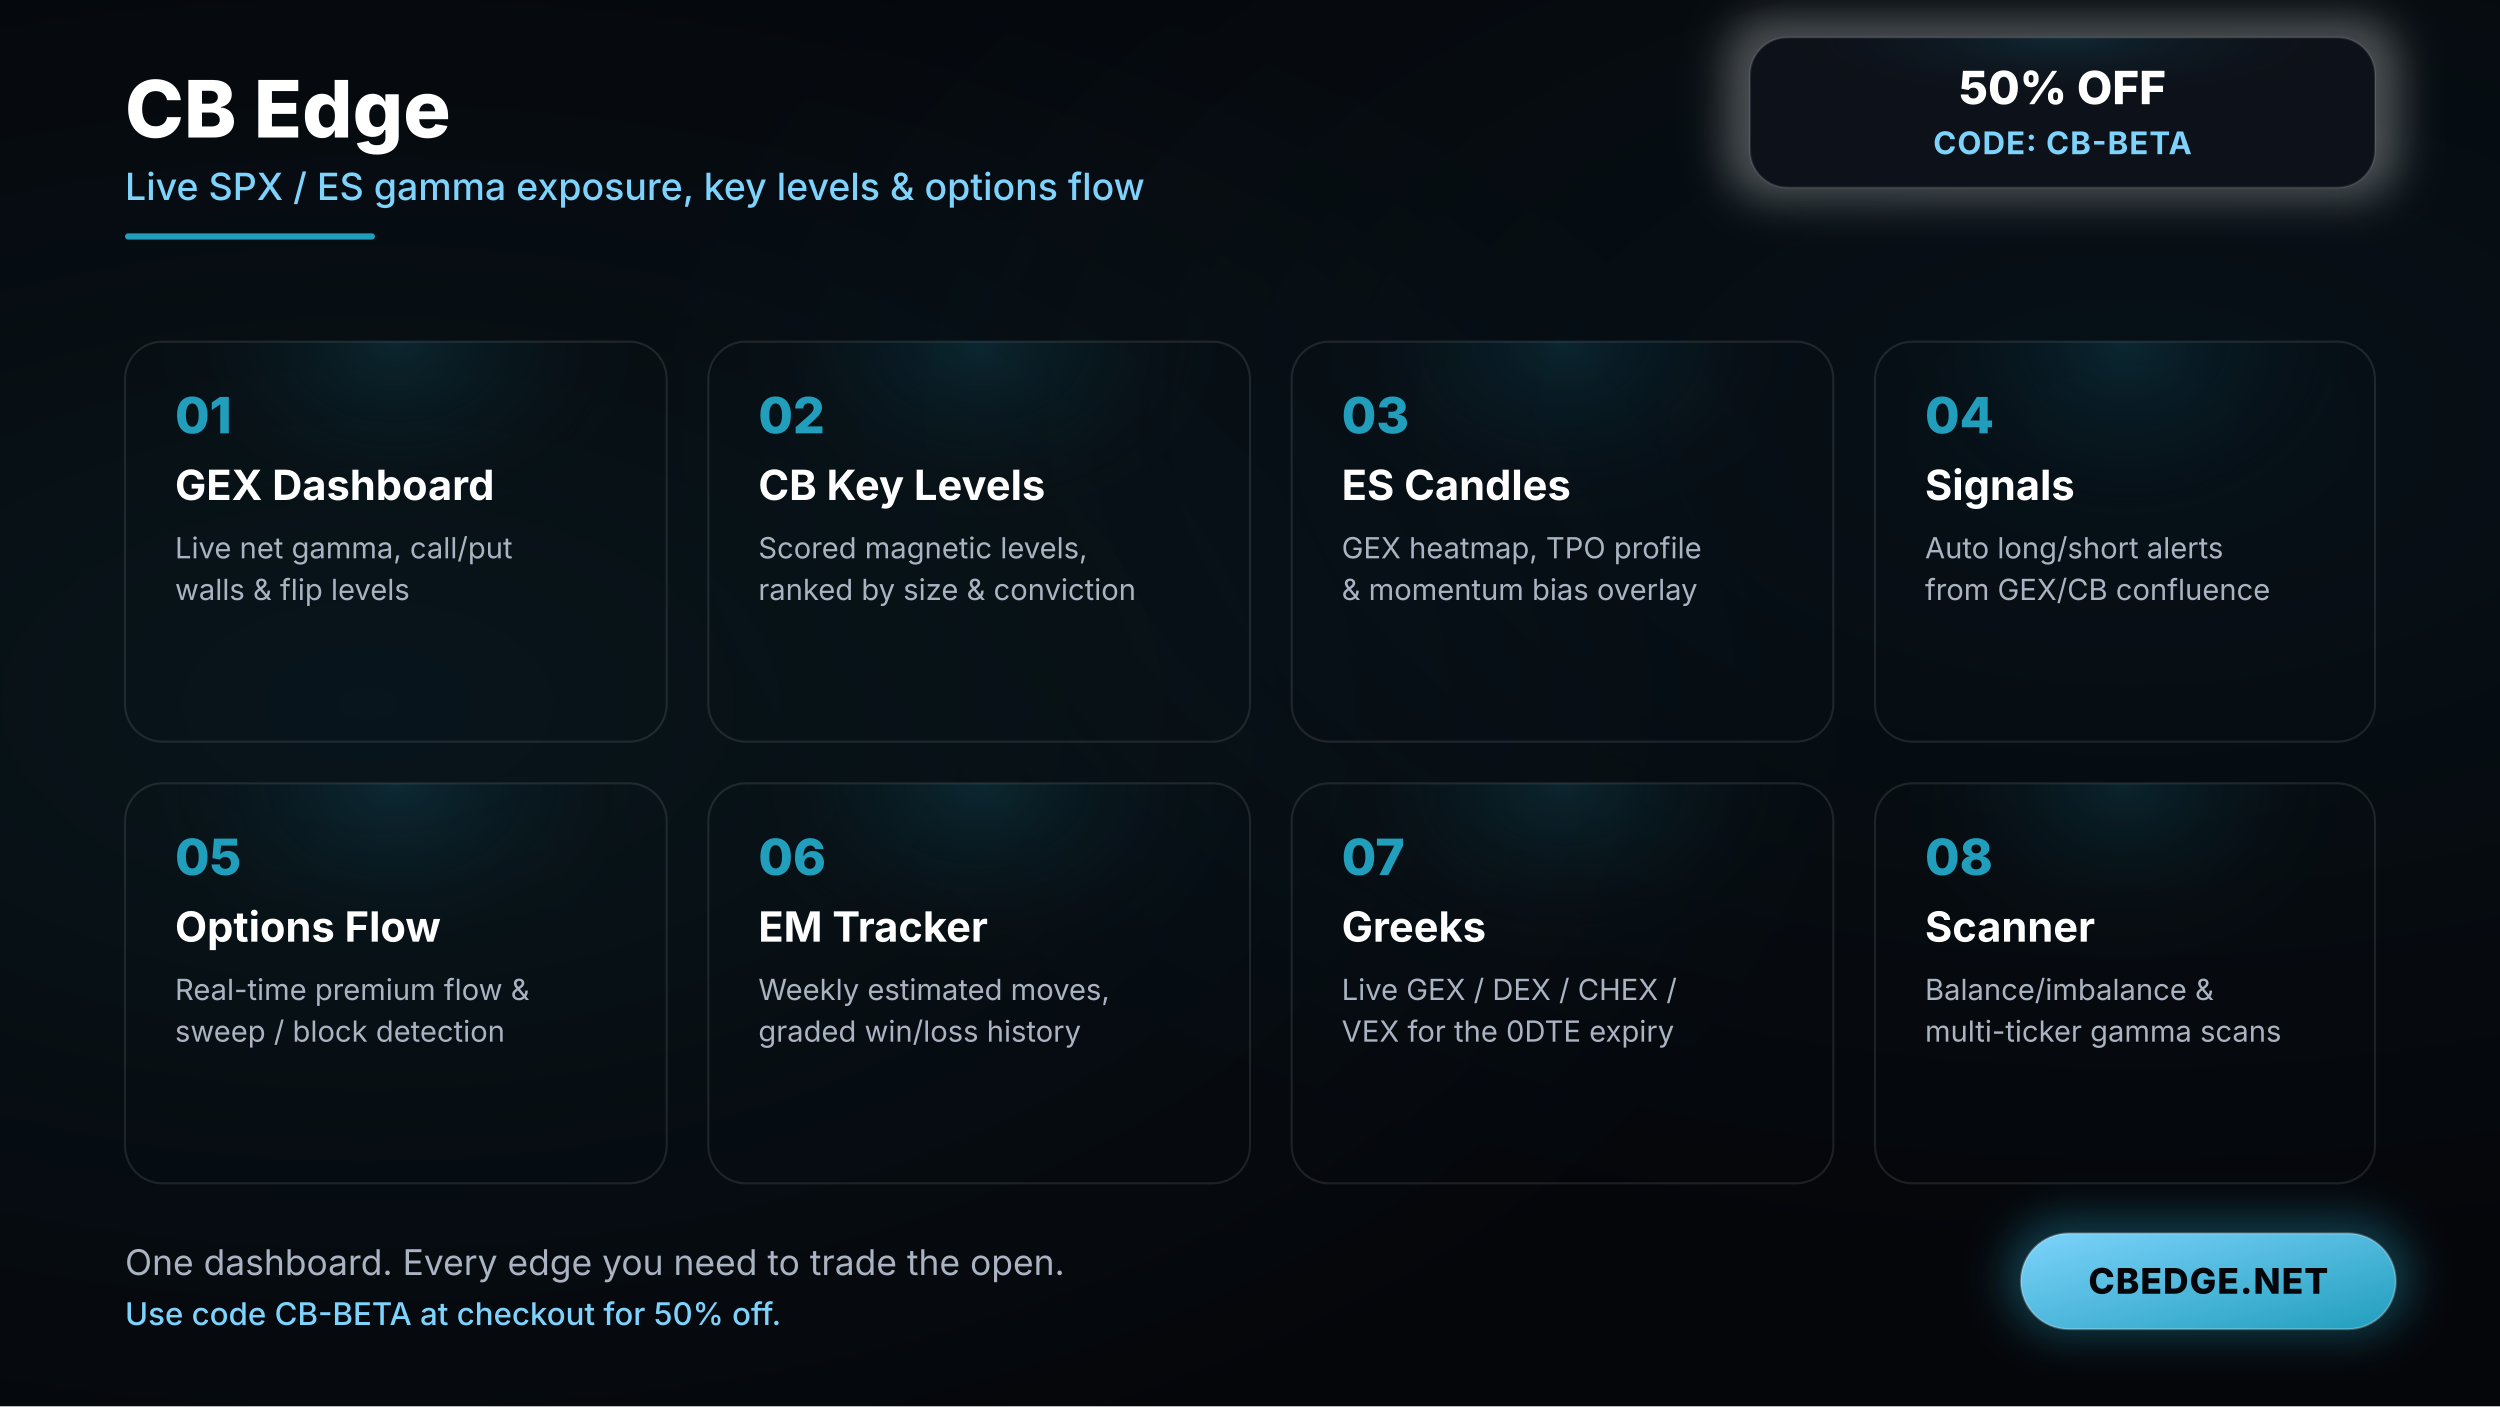
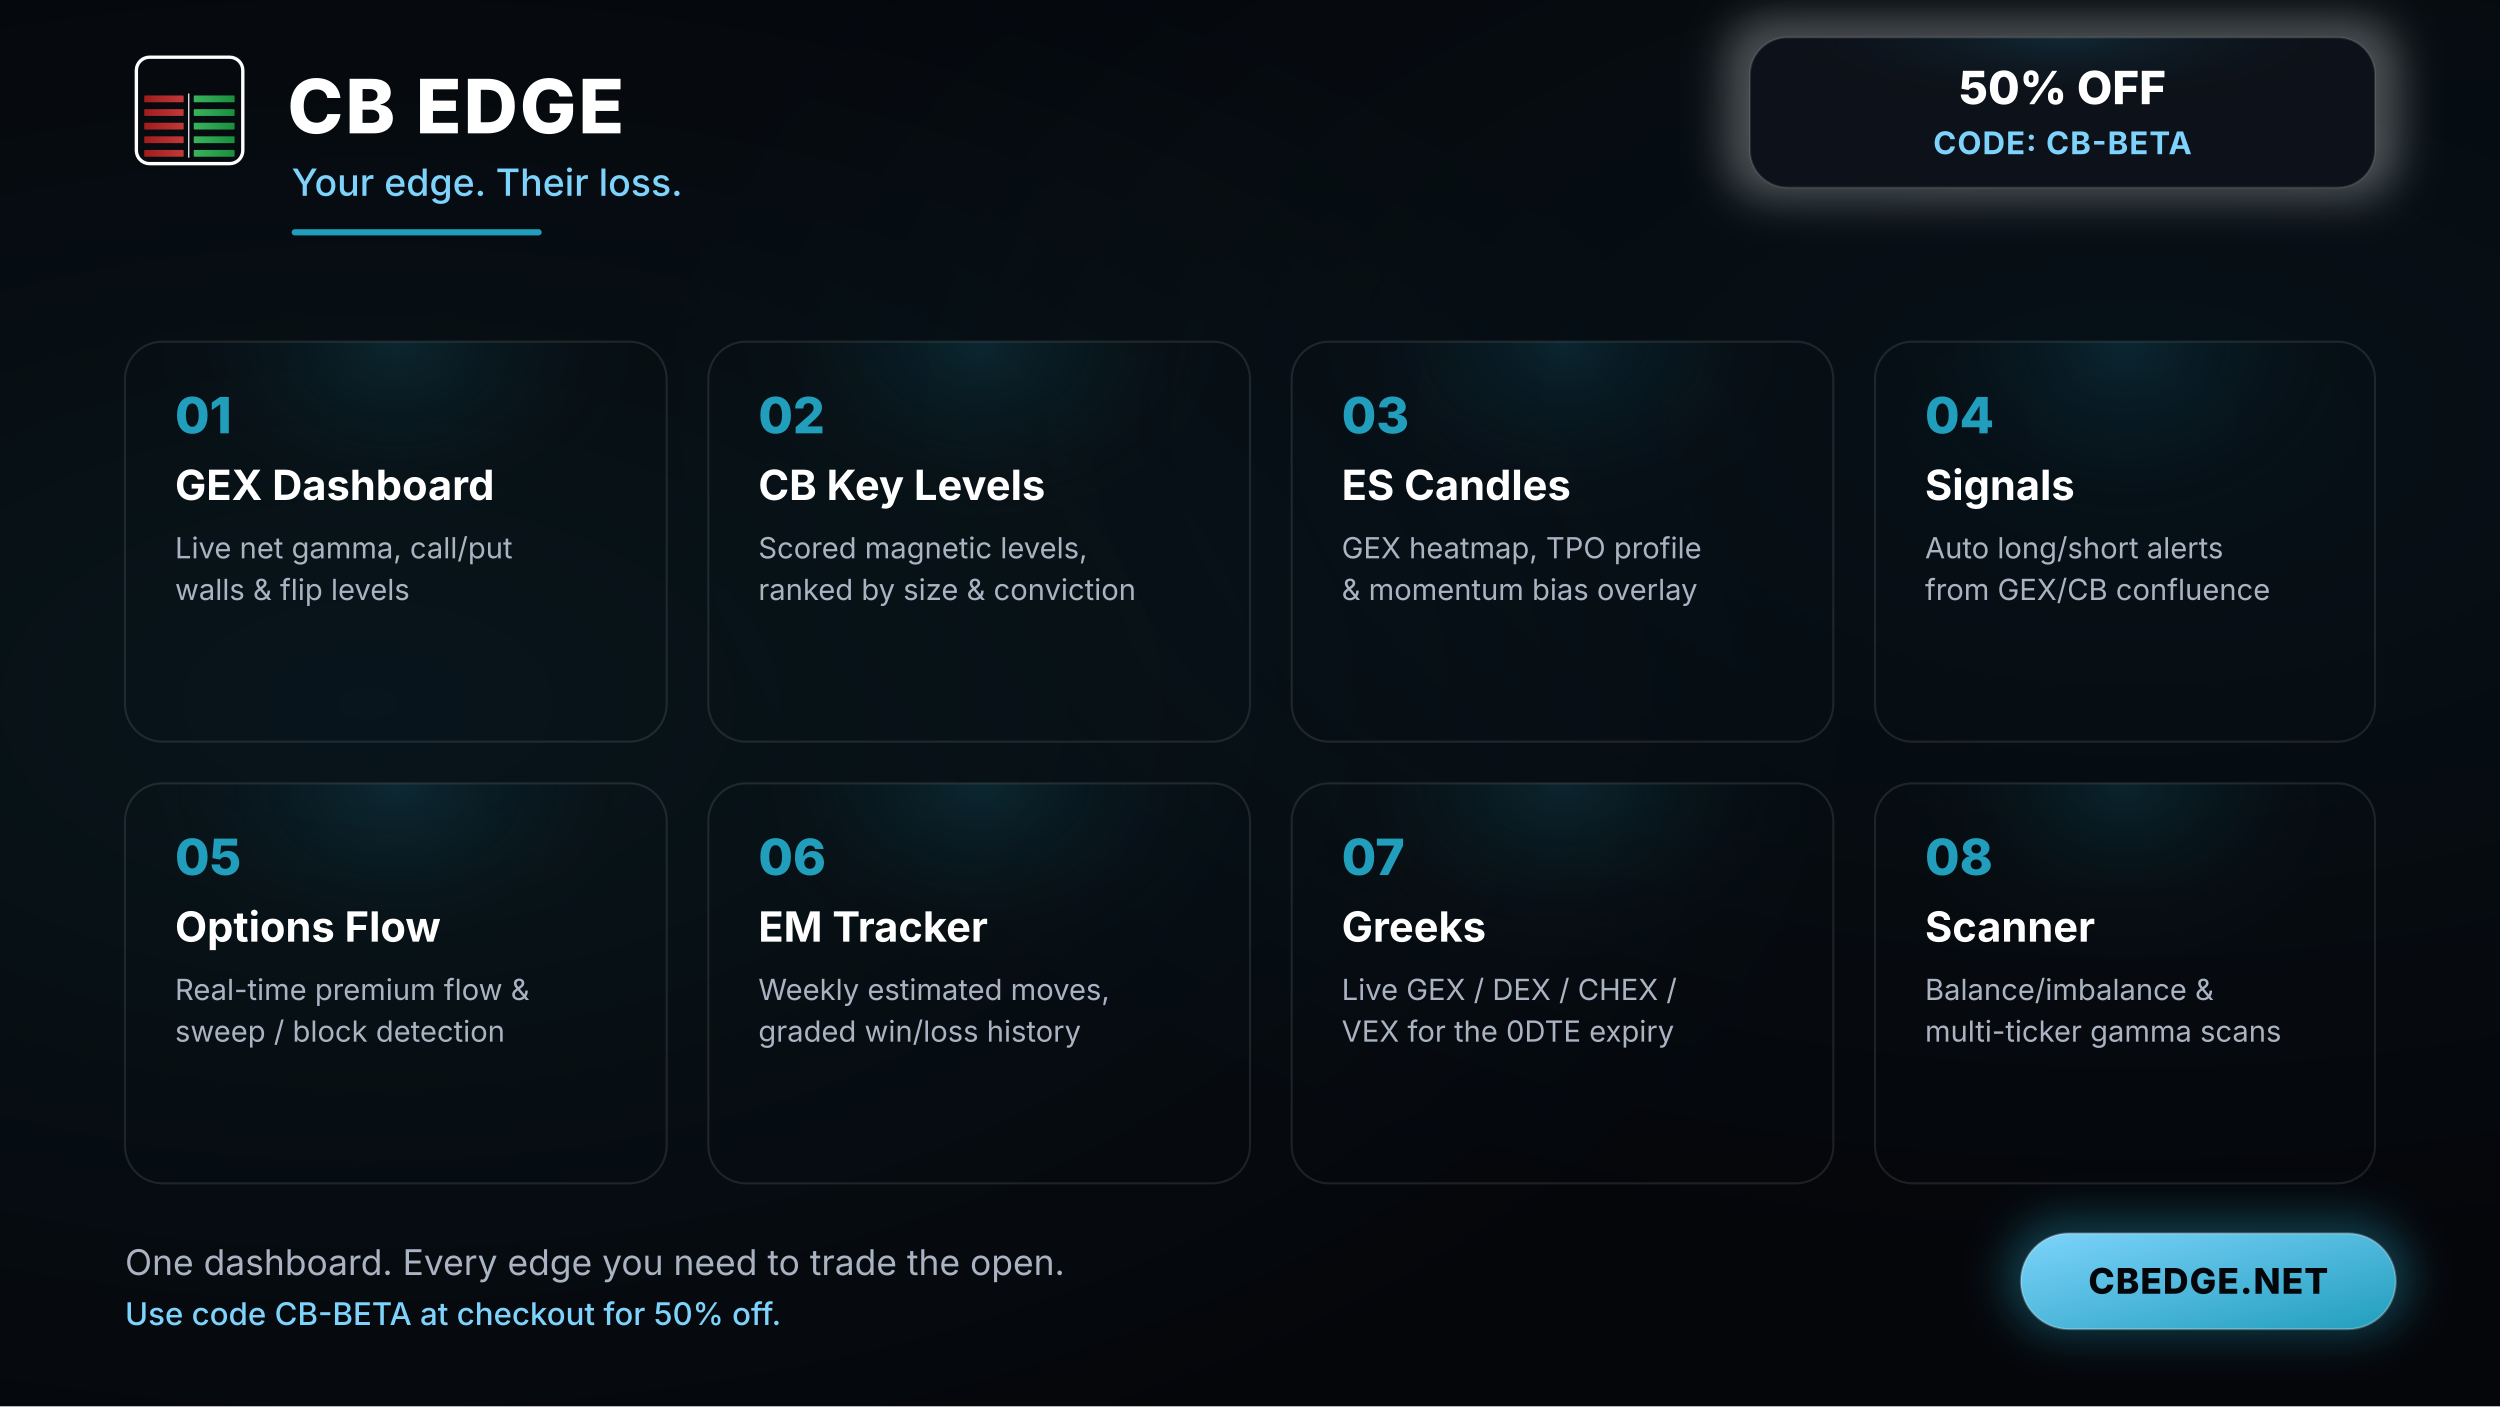
<svg xmlns="http://www.w3.org/2000/svg" viewBox="0 0 1200 675" role="img">
  <defs>
+     <linearGradient id="cbRed" gradientUnits="userSpaceOnUse" x1="0" y1="0" x2="512" y2="0">
+       <stop offset="0" stop-color="#8f0f0f" />
+       <stop offset="1" stop-color="#ff6b6b" />
+     </linearGradient>
+     <linearGradient id="cbGreen" gradientUnits="userSpaceOnUse" x1="0" y1="0" x2="512" y2="0">
+       <stop offset="0" stop-color="#6ff08d" />
+       <stop offset="1" stop-color="#0a7d31" />
+     </linearGradient>
    <radialGradient id="shellGlowL" cx="15%" cy="50%" r="60%">
      <stop offset="0%" stop-color="#219EBC" stop-opacity="0.10" />
      <stop offset="100%" stop-color="#219EBC" stop-opacity="0" />
    </radialGradient>
    <radialGradient id="shellGlowR" cx="85%" cy="30%" r="60%">
      <stop offset="0%" stop-color="#126783" stop-opacity="0.12" />
      <stop offset="100%" stop-color="#126783" stop-opacity="0" />
    </radialGradient>
    <radialGradient id="cardGlow" cx="50%" cy="0%" r="80%">
      <stop offset="0%" stop-color="#219EBC" stop-opacity="0.16" />
      <stop offset="60%" stop-color="#0D1119" stop-opacity="0" />
    </radialGradient>
    <linearGradient id="ctaBtn" x1="0" y1="0" x2="1" y2="1">
      <stop offset="0%" stop-color="#7dd3fc" />
      <stop offset="100%" stop-color="#219EBC" />
    </linearGradient>
    <radialGradient id="promoPanel" cx="50%" cy="0%" r="90%">
      <stop offset="0%" stop-color="#7dd3fc" stop-opacity="0.14" />
      <stop offset="60%" stop-color="#0D1119" stop-opacity="0.9" />
    </radialGradient>
    <filter id="whiteGlow" x="-80%" y="-80%" width="260%" height="260%">
      <feGaussianBlur stdDeviation="10" />
    </filter>
    <style>
    .title { font-family: 'Inter', Arial, sans-serif; font-weight: 800; fill: #ffffff; }
    .tag { font-family: 'Inter', Arial, sans-serif; font-weight: 500; fill: #7dd3fc; }
    .h { font-family: 'Inter', Arial, sans-serif; font-weight: 700; fill: #ffffff; }
    .b { font-family: 'Inter', Arial, sans-serif; font-weight: 400; fill: #aab3c2; }
    .num { font-family: 'Inter', Arial, sans-serif; font-weight: 800; fill: #219EBC; }
    .cta { font-family: 'Inter', Arial, sans-serif; font-weight: 800; fill: #05060A; }
    .promoHead { font-family: 'Inter', Arial, sans-serif; font-weight: 800; fill: #ffffff; }
    .promoCode { font-family: 'Inter', Arial, sans-serif; font-weight: 700; fill: #7dd3fc; }
  </style>
  </defs>
  <rect width="1200" height="675" fill="#05060A" />
  <rect width="1200" height="675" fill="url(#shellGlowL)" />
  <rect width="1200" height="675" fill="url(#shellGlowR)" />
-   <text x="60" y="66" class="title" font-size="38">CB Edge</text>
-   <text x="60" y="96" class="tag" font-size="18">Live SPX / ES gamma exposure, key levels &amp; options flow</text>
-   <rect x="60" y="112" width="120" height="3" rx="1.5" fill="#219EBC" />
+   <g transform="translate(60 22) scale(0.121094)">
+     <rect x="45.06" y="45.06" width="421.89" height="421.89" rx="52.22" fill="none" stroke="#fff" stroke-width="13.31" />
+     <rect x="76.26" y="196.81" width="156.24" height="26.98" rx="2.7" fill="url(#cbRed)" />
+     <rect x="272.54" y="196.81" width="161.89" height="26.98" rx="2.7" fill="url(#cbGreen)" />
+     <rect x="76.26" y="250.78" width="156.24" height="26.98" rx="2.7" fill="url(#cbRed)" />
+     <rect x="272.54" y="250.78" width="161.89" height="26.98" rx="2.7" fill="url(#cbGreen)" />
+     <rect x="76.26" y="304.74" width="156.24" height="26.98" rx="2.7" fill="url(#cbRed)" />
+     <rect x="272.54" y="304.74" width="161.89" height="26.98" rx="2.7" fill="url(#cbGreen)" />
+     <rect x="76.26" y="358.71" width="156.24" height="26.98" rx="2.7" fill="url(#cbRed)" />
+     <rect x="272.54" y="358.71" width="161.89" height="26.98" rx="2.7" fill="url(#cbGreen)" />
+     <rect x="76.26" y="412.67" width="156.24" height="26.98" rx="2.7" fill="url(#cbRed)" />
+     <rect x="272.54" y="412.67" width="161.89" height="26.98" rx="2.7" fill="url(#cbGreen)" />
+     <rect x="250.34" y="188.11" width="4.79" height="255.9" rx="2.39" fill="#fff" />
+   </g>
+   <text x="138" y="64" class="title" font-size="36" letter-spacing="1">CB EDGE</text>
+   <text x="140" y="94" class="tag" font-size="18">Your edge. Their loss.</text>
+   <rect x="140" y="110" width="120" height="3" rx="1.5" fill="#219EBC" />
  <rect x="828" y="8" width="324" height="88" rx="22" fill="#ffffff" filter="url(#whiteGlow)" opacity="0.28" />
  <rect x="840" y="18" width="300" height="72" rx="18" fill="#0D1119" />
  <rect x="840" y="18" width="300" height="72" rx="18" fill="url(#cardGlow)" />
  <rect x="840" y="18" width="300" height="72" rx="18" fill="none" stroke="rgba(255,255,255,0.10)" />
  <text x="990" y="50" class="promoHead" font-size="22" text-anchor="middle">50% OFF</text>
  <text x="990" y="74" class="promoCode" font-size="15" text-anchor="middle" letter-spacing="0.5">CODE: CB-BETA</text>
  <g>
    <rect x="60" y="164" width="260" height="192" rx="18" fill="url(#cardGlow)" />
    <rect x="60" y="164" width="260" height="192" rx="18" fill="none" stroke="rgba(255,255,255,0.10)" />
    <text x="84" y="208" class="num" font-size="24">01</text>
    <text x="84" y="240" class="h" font-size="20">GEX Dashboard</text>
    <text x="84" y="268" class="b" font-size="14">Live net gamma, call/put</text>
    <text x="84" y="288" class="b" font-size="14">walls &amp; flip levels</text>
  </g>
  <g>
    <rect x="340" y="164" width="260" height="192" rx="18" fill="url(#cardGlow)" />
    <rect x="340" y="164" width="260" height="192" rx="18" fill="none" stroke="rgba(255,255,255,0.10)" />
    <text x="364" y="208" class="num" font-size="24">02</text>
    <text x="364" y="240" class="h" font-size="20">CB Key Levels</text>
    <text x="364" y="268" class="b" font-size="14">Scored magnetic levels,</text>
    <text x="364" y="288" class="b" font-size="14">ranked by size &amp; conviction</text>
  </g>
  <g>
    <rect x="620" y="164" width="260" height="192" rx="18" fill="url(#cardGlow)" />
    <rect x="620" y="164" width="260" height="192" rx="18" fill="none" stroke="rgba(255,255,255,0.10)" />
    <text x="644" y="208" class="num" font-size="24">03</text>
    <text x="644" y="240" class="h" font-size="20">ES Candles</text>
    <text x="644" y="268" class="b" font-size="14">GEX heatmap, TPO profile</text>
    <text x="644" y="288" class="b" font-size="14">&amp; momentum bias overlay</text>
  </g>
  <g>
    <rect x="900" y="164" width="240" height="192" rx="18" fill="url(#cardGlow)" />
    <rect x="900" y="164" width="240" height="192" rx="18" fill="none" stroke="rgba(255,255,255,0.10)" />
    <text x="924" y="208" class="num" font-size="24" fill="#FB8501">04</text>
    <text x="924" y="240" class="h" font-size="20">Signals</text>
    <text x="924" y="268" class="b" font-size="14">Auto long/short alerts</text>
    <text x="924" y="288" class="b" font-size="14">from GEX/CB confluence</text>
  </g>
  <g>
    <rect x="60" y="376" width="260" height="192" rx="18" fill="url(#cardGlow)" />
    <rect x="60" y="376" width="260" height="192" rx="18" fill="none" stroke="rgba(255,255,255,0.10)" />
    <text x="84" y="420" class="num" font-size="24">05</text>
    <text x="84" y="452" class="h" font-size="20">Options Flow</text>
    <text x="84" y="480" class="b" font-size="14">Real-time premium flow &amp;</text>
    <text x="84" y="500" class="b" font-size="14">sweep / block detection</text>
  </g>
  <g>
    <rect x="340" y="376" width="260" height="192" rx="18" fill="url(#cardGlow)" />
    <rect x="340" y="376" width="260" height="192" rx="18" fill="none" stroke="rgba(255,255,255,0.10)" />
    <text x="364" y="420" class="num" font-size="24">06</text>
    <text x="364" y="452" class="h" font-size="20">EM Tracker</text>
    <text x="364" y="480" class="b" font-size="14">Weekly estimated moves,</text>
    <text x="364" y="500" class="b" font-size="14">graded win/loss history</text>
  </g>
  <g>
    <rect x="620" y="376" width="260" height="192" rx="18" fill="url(#cardGlow)" />
    <rect x="620" y="376" width="260" height="192" rx="18" fill="none" stroke="rgba(255,255,255,0.10)" />
    <text x="644" y="420" class="num" font-size="24">07</text>
    <text x="644" y="452" class="h" font-size="20">Greeks</text>
    <text x="644" y="480" class="b" font-size="14">Live GEX / DEX / CHEX /</text>
    <text x="644" y="500" class="b" font-size="14">VEX for the 0DTE expiry</text>
  </g>
  <g>
    <rect x="900" y="376" width="240" height="192" rx="18" fill="url(#cardGlow)" />
    <rect x="900" y="376" width="240" height="192" rx="18" fill="none" stroke="rgba(255,255,255,0.10)" />
    <text x="924" y="420" class="num" font-size="24">08</text>
    <text x="924" y="452" class="h" font-size="20">Scanner</text>
    <text x="924" y="480" class="b" font-size="14">Balance/imbalance &amp;</text>
    <text x="924" y="500" class="b" font-size="14">multi-ticker gamma scans</text>
  </g>
  <text x="60" y="612" class="b" font-size="17">One dashboard. Every edge you need to trade the open.</text>
  <text x="60" y="636" class="tag" font-size="15">Use code CB-BETA at checkout for 50% off.</text>
  <rect x="962" y="584" width="196" height="58" rx="29" fill="#219EBC" filter="url(#whiteGlow)" opacity="0.35" />
  <rect x="970" y="592" width="180" height="46" rx="23" fill="url(#ctaBtn)" stroke="#ffffff" stroke-opacity="0.25" />
  <text x="1060" y="621" class="cta" font-size="17" text-anchor="middle" letter-spacing="0.5">CBEDGE.NET</text>
</svg>
